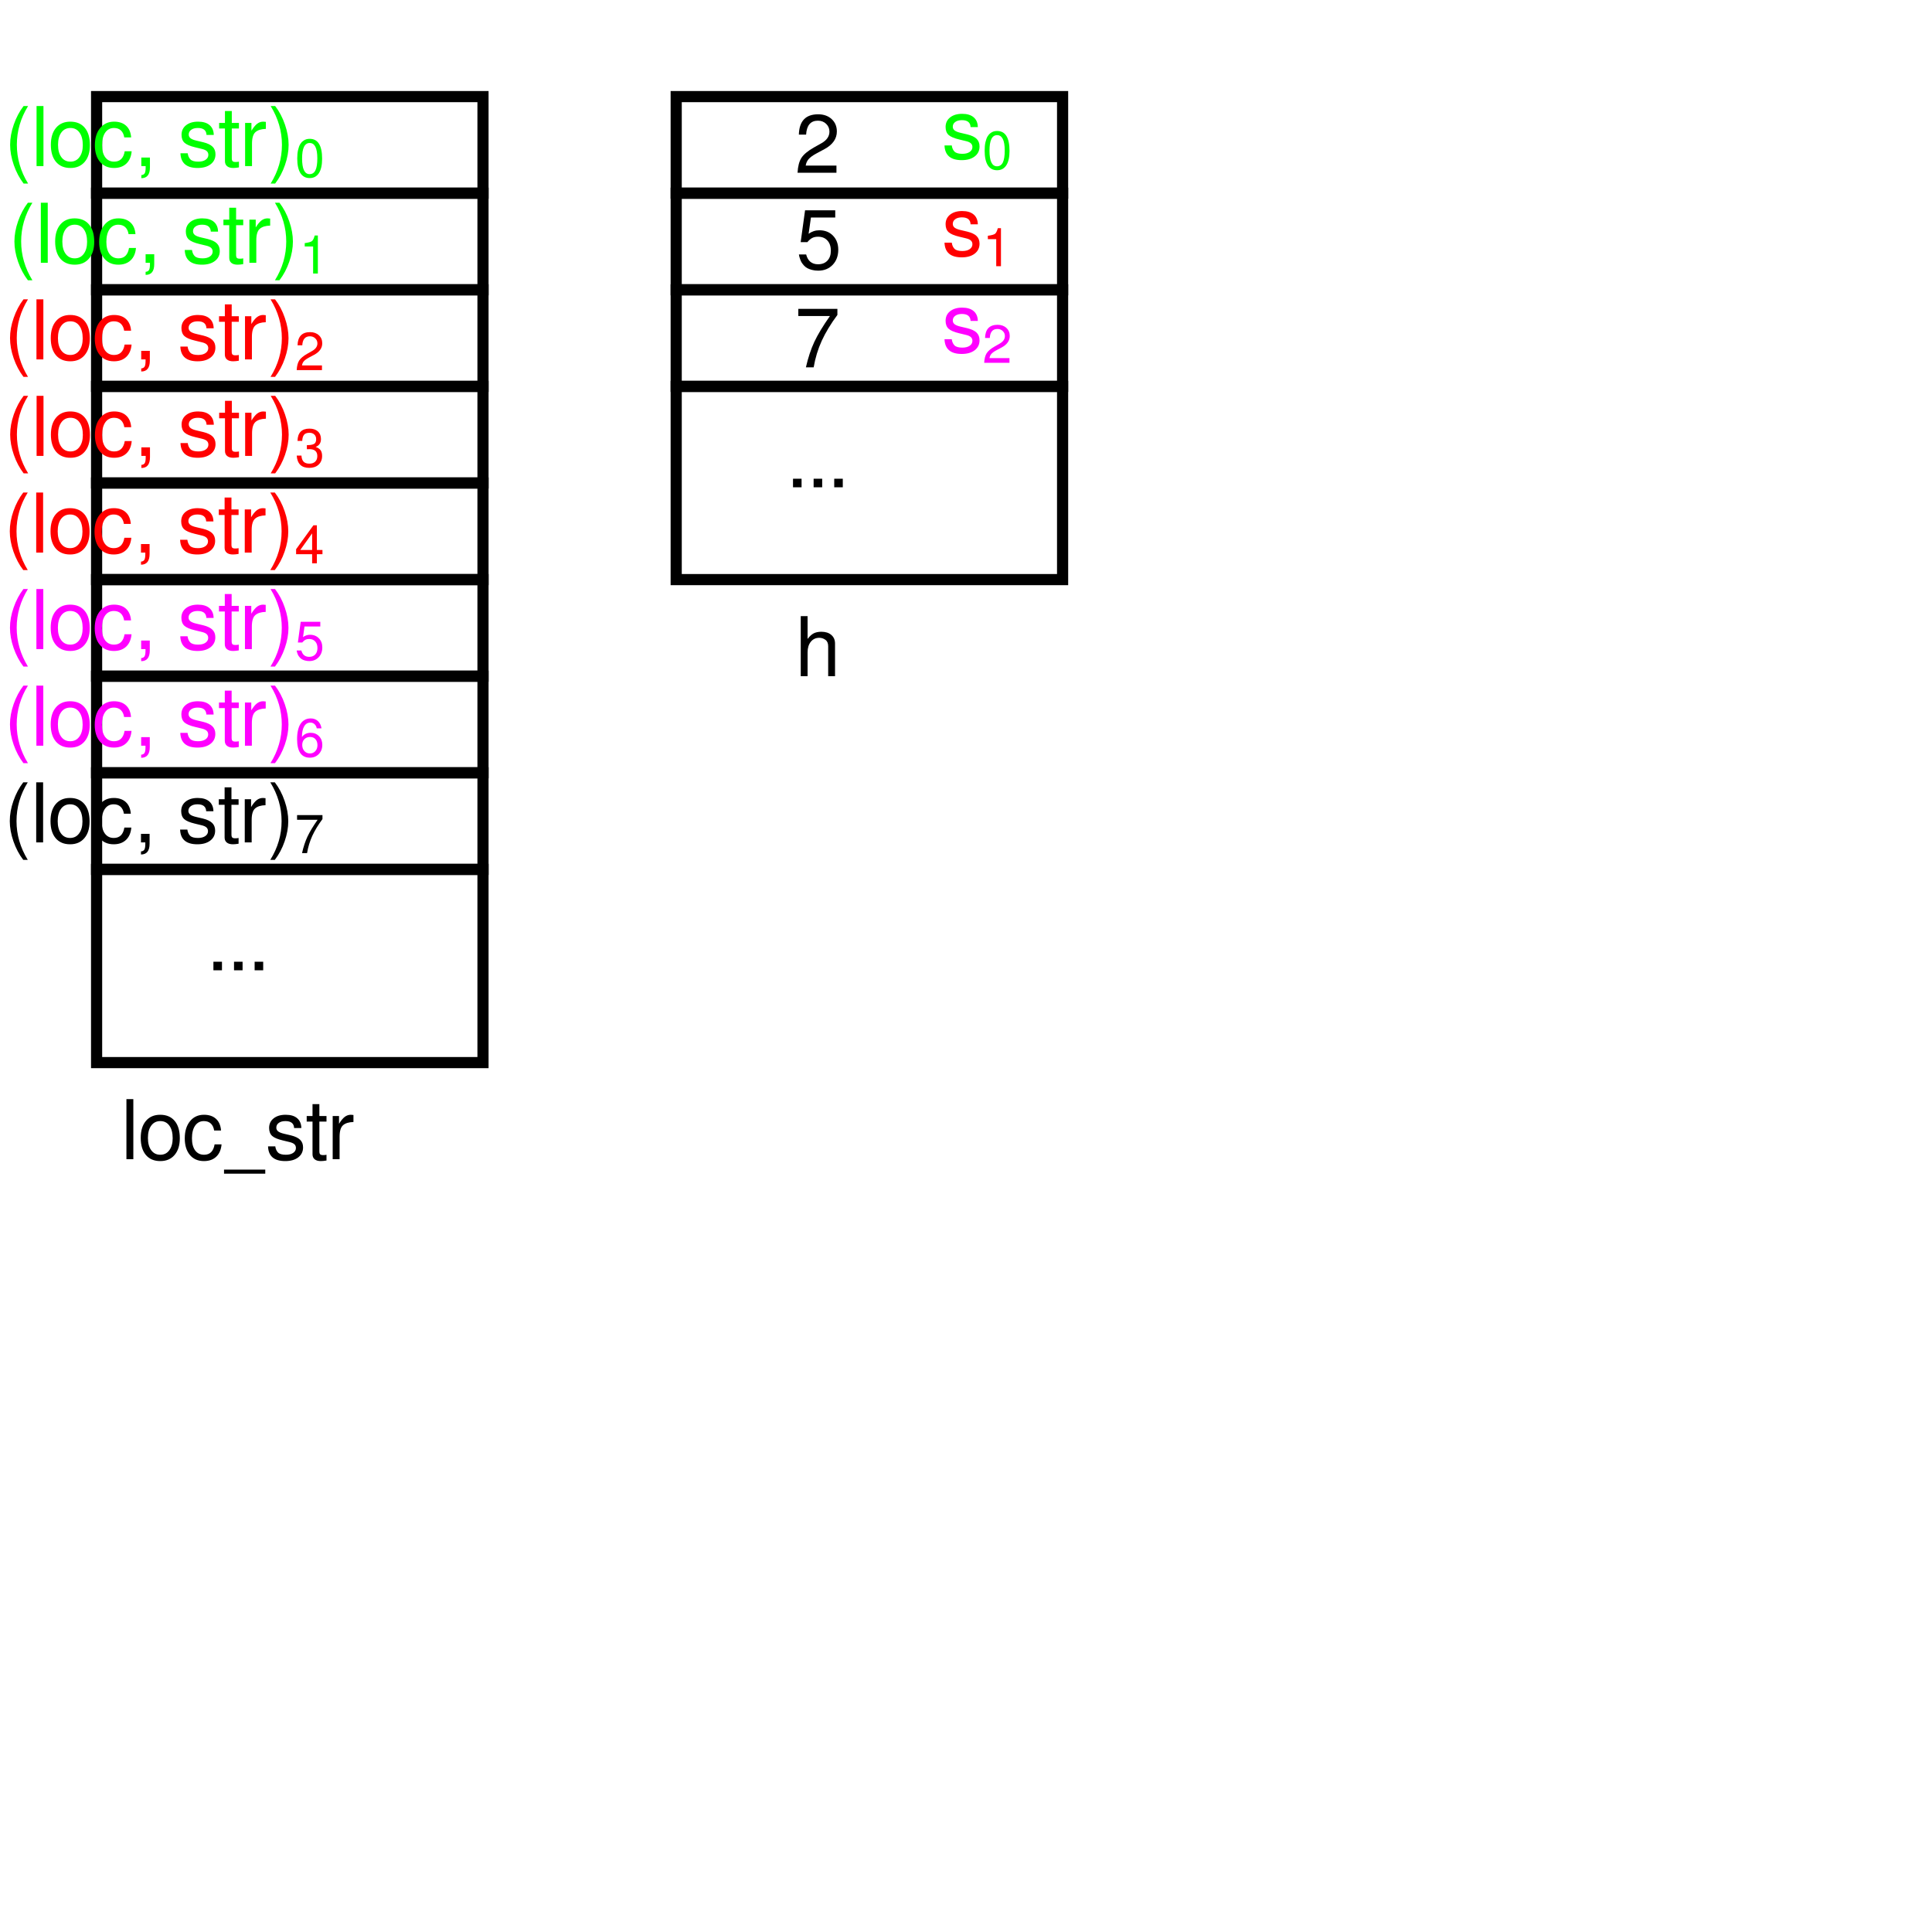
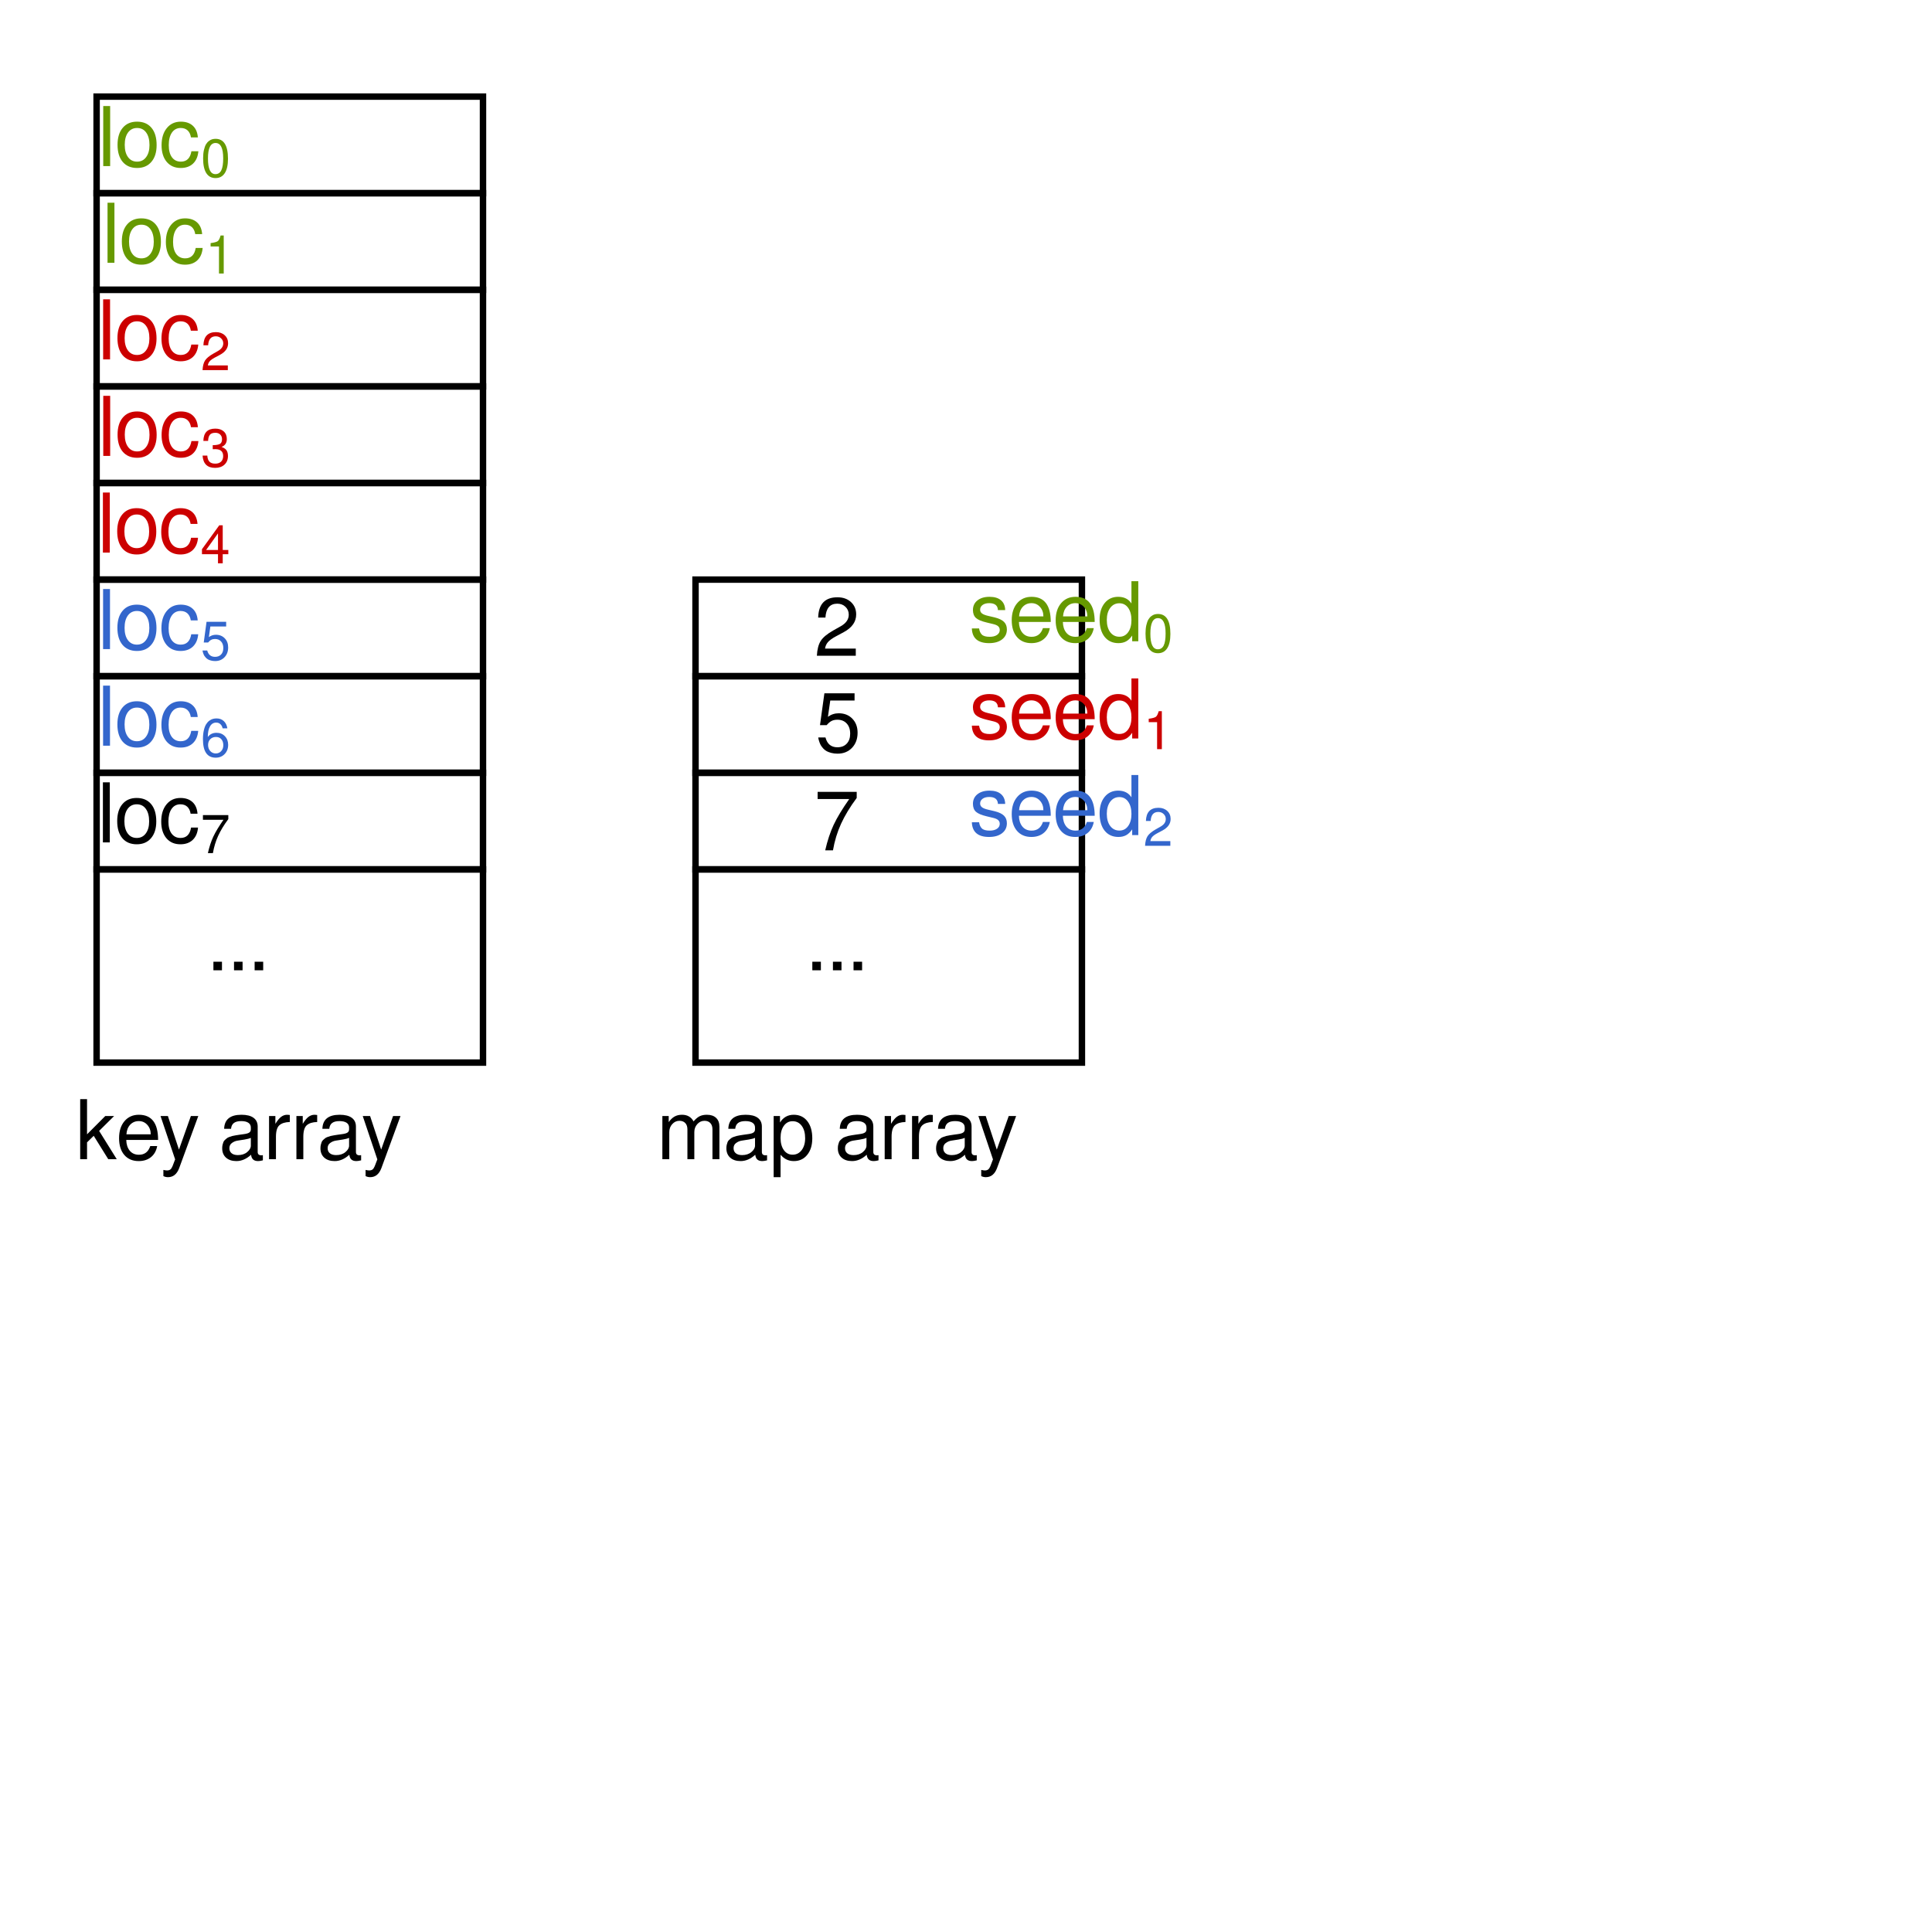
<svg xmlns="http://www.w3.org/2000/svg" width="2000" height="2000" viewBox="0 0 529.167 529.167" version="1.1" id="svg8">
  <defs id="defs2" />
  <g id="layer1">
-     <rect style="fill:none;stroke:#000000;stroke-width:3.055" id="rect1105" width="105.833" height="26.458" x="26.458" y="26.458" />
-     <text xml:space="preserve" style="font-style:normal;font-variant:normal;font-weight:normal;font-stretch:normal;font-size:22.578px;line-height:1.2;font-family:FreeSans;-inkscape-font-specification:FreeSans;text-align:center;text-anchor:middle;stroke-width:0.265;fill:#00ff00;" x="78.91" y="45.491" id="text1109">
-       <tspan id="tspan1107" x="78.91" y="45.491" dx="0" style="font-style:normal;font-variant:normal;font-weight:normal;font-stretch:normal;font-size:22.578px;font-family:FreeSans;-inkscape-font-specification:FreeSans;stroke-width:0.265;fill:#00ff00;">(loc, str)<tspan style="font-size:65%;baseline-shift:sub;-inkscape-font-specification:FreeSans;font-family:FreeSans;font-weight:normal;font-style:normal;font-stretch:normal;font-variant:normal;fill:#00ff00;" id="tspan1113">0</tspan>
+     <rect style="fill:none;stroke:#000000;stroke-width:1.764;stroke-miterlimit:4;stroke-dasharray:none" id="rect1105" width="105.833" height="26.458" x="26.458" y="26.458" />
+     <text xml:space="preserve" style="font-style:normal;font-variant:normal;font-weight:normal;font-stretch:normal;font-size:22.578px;line-height:1.2;font-family:FreeSans;-inkscape-font-specification:FreeSans;text-align:center;text-anchor:middle;fill:#669900;stroke-width:0.265" x="78.91" y="45.491" id="text1109">
+       <tspan id="tspan1107" x="78.91" y="45.491" style="font-style:normal;font-variant:normal;font-weight:normal;font-stretch:normal;font-size:22.578px;font-family:FreeSans;-inkscape-font-specification:FreeSans;fill:#669900;stroke-width:0.265">loc<tspan style="font-style:normal;font-variant:normal;font-weight:normal;font-stretch:normal;font-size:65%;font-family:FreeSans;-inkscape-font-specification:FreeSans;baseline-shift:sub;fill:#669900" id="tspan1113">0</tspan>
      </tspan>
    </text>
-     <rect style="fill:none;stroke:#000000;stroke-width:3.055" id="rect1105-6" width="105.833" height="26.458" x="26.458" y="52.917" />
-     <text xml:space="preserve" style="font-style:normal;font-variant:normal;font-weight:normal;font-stretch:normal;font-size:22.578px;line-height:1.2;font-family:FreeSans;-inkscape-font-specification:FreeSans;text-align:center;text-anchor:middle;stroke-width:0.265;fill:#00ff00;" x="80.085" y="71.982" id="text1109-5">
-       <tspan id="tspan1107-6" x="80.085" y="71.982" dx="0" style="font-style:normal;font-variant:normal;font-weight:normal;font-stretch:normal;font-size:22.578px;font-family:FreeSans;-inkscape-font-specification:FreeSans;stroke-width:0.265;fill:#00ff00;">(loc, str)<tspan style="font-size:65%;baseline-shift:sub;fill:#00ff00;" id="tspan1273">1</tspan>
+     <rect style="fill:none;stroke:#000000;stroke-width:1.764;stroke-miterlimit:4;stroke-dasharray:none" id="rect1105-6" width="105.833" height="26.458" x="26.458" y="52.917" />
+     <text xml:space="preserve" style="font-style:normal;font-variant:normal;font-weight:normal;font-stretch:normal;font-size:22.578px;line-height:1.2;font-family:FreeSans;-inkscape-font-specification:FreeSans;text-align:center;text-anchor:middle;fill:#669900;stroke-width:0.265" x="80.085" y="71.982" id="text1109-5">
+       <tspan id="tspan1107-6" x="80.085" y="71.982" style="font-style:normal;font-variant:normal;font-weight:normal;font-stretch:normal;font-size:22.578px;font-family:FreeSans;-inkscape-font-specification:FreeSans;fill:#669900;stroke-width:0.265">loc<tspan style="font-size:65%;baseline-shift:sub;fill:#669900" id="tspan1273">1</tspan>
      </tspan>
    </text>
-     <rect style="fill:none;stroke:#000000;stroke-width:3.055" id="rect1105-6-9" width="105.833" height="26.458" x="26.458" y="79.375" />
-     <text xml:space="preserve" style="font-style:normal;font-variant:normal;font-weight:normal;font-stretch:normal;font-size:22.578px;line-height:1.2;font-family:FreeSans;-inkscape-font-specification:FreeSans;text-align:center;text-anchor:middle;stroke-width:0.265;fill:#ff0000;" x="78.881" y="98.441" id="text1109-5-4">
-       <tspan id="tspan1107-6-8" x="78.881" y="98.441" dx="0" style="font-style:normal;font-variant:normal;font-weight:normal;font-stretch:normal;font-size:22.578px;font-family:FreeSans;-inkscape-font-specification:FreeSans;stroke-width:0.265;fill:#ff0000;">(loc, str)<tspan style="font-size:65%;baseline-shift:sub;fill:#ff0000;" id="tspan1275">2</tspan>
+     <rect style="fill:none;stroke:#000000;stroke-width:1.764;stroke-miterlimit:4;stroke-dasharray:none" id="rect1105-6-9" width="105.833" height="26.458" x="26.458" y="79.375" />
+     <text xml:space="preserve" style="font-style:normal;font-variant:normal;font-weight:normal;font-stretch:normal;font-size:22.578px;line-height:1.2;font-family:FreeSans;-inkscape-font-specification:FreeSans;text-align:center;text-anchor:middle;fill:#cc0000;stroke-width:0.265" x="78.881" y="98.441" id="text1109-5-4">
+       <tspan id="tspan1107-6-8" x="78.881" y="98.441" style="font-style:normal;font-variant:normal;font-weight:normal;font-stretch:normal;font-size:22.578px;font-family:FreeSans;-inkscape-font-specification:FreeSans;fill:#cc0000;stroke-width:0.265">loc<tspan style="font-size:65%;baseline-shift:sub;fill:#cc0000" id="tspan1275">2</tspan>
      </tspan>
    </text>
-     <rect style="fill:none;stroke:#000000;stroke-width:3.055" id="rect1105-6-2" width="105.833" height="26.458" x="26.458" y="105.833" />
-     <text xml:space="preserve" style="font-style:normal;font-variant:normal;font-weight:normal;font-stretch:normal;font-size:22.578px;line-height:1.2;font-family:FreeSans;-inkscape-font-specification:FreeSans;text-align:center;text-anchor:middle;stroke-width:0.265;fill:#ff0000;" x="78.918" y="124.866" id="text1109-5-9">
-       <tspan id="tspan1107-6-3" x="78.918" y="124.866" dx="0" style="font-style:normal;font-variant:normal;font-weight:normal;font-stretch:normal;font-size:22.578px;font-family:FreeSans;-inkscape-font-specification:FreeSans;stroke-width:0.265;fill:#ff0000;">(loc, str)<tspan style="font-size:65%;baseline-shift:sub;fill:#ff0000;" id="tspan1277">3</tspan>
+     <rect style="fill:none;stroke:#000000;stroke-width:1.764;stroke-miterlimit:4;stroke-dasharray:none" id="rect1105-6-2" width="105.833" height="26.458" x="26.458" y="105.833" />
+     <text xml:space="preserve" style="font-style:normal;font-variant:normal;font-weight:normal;font-stretch:normal;font-size:22.578px;line-height:1.2;font-family:FreeSans;-inkscape-font-specification:FreeSans;text-align:center;text-anchor:middle;fill:#cc0000;stroke-width:0.265" x="78.918" y="124.866" id="text1109-5-9">
+       <tspan id="tspan1107-6-3" x="78.918" y="124.866" style="font-style:normal;font-variant:normal;font-weight:normal;font-stretch:normal;font-size:22.578px;font-family:FreeSans;-inkscape-font-specification:FreeSans;fill:#cc0000;stroke-width:0.265">loc<tspan style="font-size:65%;baseline-shift:sub;fill:#cc0000" id="tspan1277">3</tspan>
      </tspan>
    </text>
-     <rect style="fill:none;stroke:#000000;stroke-width:3.055" id="rect1105-6-0" width="105.833" height="26.458" x="26.458" y="132.292" />
-     <text xml:space="preserve" style="font-style:normal;font-variant:normal;font-weight:normal;font-stretch:normal;font-size:22.578px;line-height:1.2;font-family:FreeSans;-inkscape-font-specification:FreeSans;text-align:center;text-anchor:middle;stroke-width:0.265;fill:#ff0000;" x="78.815" y="151.357" id="text1109-5-8">
-       <tspan id="tspan1107-6-85" x="78.815" y="151.357" dx="0" style="font-style:normal;font-variant:normal;font-weight:normal;font-stretch:normal;font-size:22.578px;font-family:FreeSans;-inkscape-font-specification:FreeSans;stroke-width:0.265;fill:#ff0000;">(loc, str)<tspan style="font-size:65%;baseline-shift:sub;fill:#ff0000;" id="tspan1279">4</tspan>
+     <rect style="fill:none;stroke:#000000;stroke-width:1.764;stroke-miterlimit:4;stroke-dasharray:none" id="rect1105-6-0" width="105.833" height="26.458" x="26.458" y="132.292" />
+     <text xml:space="preserve" style="font-style:normal;font-variant:normal;font-weight:normal;font-stretch:normal;font-size:22.578px;line-height:1.2;font-family:FreeSans;-inkscape-font-specification:FreeSans;text-align:center;text-anchor:middle;fill:#cc0000;stroke-width:0.265" x="78.815" y="151.357" id="text1109-5-8">
+       <tspan id="tspan1107-6-85" x="78.815" y="151.357" style="font-style:normal;font-variant:normal;font-weight:normal;font-stretch:normal;font-size:22.578px;font-family:FreeSans;-inkscape-font-specification:FreeSans;fill:#cc0000;stroke-width:0.265">loc<tspan style="font-size:65%;baseline-shift:sub;fill:#cc0000" id="tspan1279">4</tspan>
      </tspan>
    </text>
-     <rect style="fill:none;stroke:#000000;stroke-width:3.055" id="rect1105-6-96" width="105.833" height="26.458" x="26.458" y="158.75" />
-     <text xml:space="preserve" style="font-style:normal;font-variant:normal;font-weight:normal;font-stretch:normal;font-size:22.578px;line-height:1.2;font-family:FreeSans;-inkscape-font-specification:FreeSans;text-align:center;text-anchor:middle;stroke-width:0.265;fill:#ff00ff;" x="78.866" y="177.782" id="text1109-5-3">
-       <tspan id="tspan1107-6-856" x="78.866" y="177.782" dx="0" style="font-style:normal;font-variant:normal;font-weight:normal;font-stretch:normal;font-size:22.578px;font-family:FreeSans;-inkscape-font-specification:FreeSans;stroke-width:0.265;fill:#ff00ff;">(loc, str)<tspan style="font-size:65%;baseline-shift:sub;fill:#ff00ff;" id="tspan1281">5</tspan>
+     <rect style="fill:none;stroke:#000000;stroke-width:1.764;stroke-miterlimit:4;stroke-dasharray:none" id="rect1105-6-96" width="105.833" height="26.458" x="26.458" y="158.75" />
+     <text xml:space="preserve" style="font-style:normal;font-variant:normal;font-weight:normal;font-stretch:normal;font-size:22.578px;line-height:1.2;font-family:FreeSans;-inkscape-font-specification:FreeSans;text-align:center;text-anchor:middle;fill:#3366cc;stroke-width:0.265" x="78.866" y="177.782" id="text1109-5-3">
+       <tspan id="tspan1107-6-856" x="78.866" y="177.782" style="font-style:normal;font-variant:normal;font-weight:normal;font-stretch:normal;font-size:22.578px;font-family:FreeSans;-inkscape-font-specification:FreeSans;fill:#3366cc;stroke-width:0.265">loc<tspan style="font-size:65%;baseline-shift:sub;fill:#3366cc" id="tspan1281">5</tspan>
      </tspan>
    </text>
-     <rect style="fill:none;stroke:#000000;stroke-width:3.055" id="rect1105-6-96-5" width="105.833" height="52.917" x="26.458" y="238.125" />
-     <rect style="fill:none;stroke:#000000;stroke-width:3.055" id="rect1105-1" width="105.833" height="26.458" x="185.208" y="26.458" />
-     <rect style="fill:none;stroke:#000000;stroke-width:3.055" id="rect1105-6-4" width="105.833" height="26.458" x="185.208" y="52.917" />
-     <rect style="fill:none;stroke:#000000;stroke-width:3.055" id="rect1105-6-9-6" width="105.833" height="26.458" x="185.208" y="79.375" />
-     <text xml:space="preserve" style="font-style:normal;font-variant:normal;font-weight:normal;font-stretch:normal;font-size:22.578px;line-height:1.2;font-family:FreeSans;-inkscape-font-specification:FreeSans;text-align:center;text-anchor:middle;stroke-width:0.265;" x="238.012" y="100.608" id="text1109-5-4-3">
-       <tspan id="tspan1107-6-8-1" x="238.012" y="100.608" style="font-style:normal;font-variant:normal;font-weight:normal;font-stretch:normal;font-size:22.578px;font-family:FreeSans;-inkscape-font-specification:FreeSans;stroke-width:0.265;">7</tspan>
+     <rect style="fill:none;stroke:#000000;stroke-width:1.764;stroke-miterlimit:4;stroke-dasharray:none" id="rect1105-6-96-5" width="105.833" height="52.917" x="26.458" y="238.125" />
+     <rect style="fill:none;stroke:#000000;stroke-width:1.764;stroke-miterlimit:4;stroke-dasharray:none" id="rect1105-1" width="105.833" height="26.458" x="190.5" y="158.75" />
+     <rect style="fill:none;stroke:#000000;stroke-width:1.764;stroke-miterlimit:4;stroke-dasharray:none" id="rect1105-6-4" width="105.833" height="26.458" x="190.5" y="185.208" />
+     <rect style="fill:none;stroke:#000000;stroke-width:1.764;stroke-miterlimit:4;stroke-dasharray:none" id="rect1105-6-9-6" width="105.833" height="26.458" x="190.5" y="211.667" />
+     <text xml:space="preserve" style="font-style:normal;font-variant:normal;font-weight:normal;font-stretch:normal;font-size:22.578px;line-height:1.2;font-family:FreeSans;-inkscape-font-specification:FreeSans;text-align:center;text-anchor:middle;stroke-width:0.265" x="243.304" y="232.9" id="text1109-5-4-3">
+       <tspan id="tspan1107-6-8-1" x="243.304" y="232.9" style="font-style:normal;font-variant:normal;font-weight:normal;font-stretch:normal;font-size:22.578px;font-family:FreeSans;-inkscape-font-specification:FreeSans;stroke-width:0.265">7</tspan>
    </text>
    <text xml:space="preserve" style="font-style:normal;font-variant:normal;font-weight:normal;font-stretch:normal;font-size:22.578px;line-height:1.2;font-family:FreeSans;-inkscape-font-specification:FreeSans;text-align:center;text-anchor:middle;stroke-width:0.265" x="264.126" y="124.866" id="text1109-5-9-9">
      <tspan id="tspan1107-6-3-6" x="264.126" y="124.866" style="font-style:normal;font-variant:normal;font-weight:normal;font-stretch:normal;font-size:22.578px;font-family:FreeSans;-inkscape-font-specification:FreeSans;stroke-width:0.265" />
    </text>
-     <rect style="fill:none;stroke:#000000;stroke-width:3.055" id="rect1105-6-96-5-5" width="105.833" height="52.917" x="185.208" y="105.833" />
-     <text xml:space="preserve" style="font-style:normal;font-variant:normal;font-weight:normal;font-stretch:normal;font-size:22.578px;line-height:1.25;font-family:FreeSans;-inkscape-font-specification:FreeSans;text-align:center;text-anchor:middle;stroke-width:0.265;" x="238.069" y="47.319" id="text1401">
-       <tspan id="tspan1399" x="238.069" y="47.319" style="font-style:normal;font-variant:normal;font-weight:normal;font-stretch:normal;font-size:22.578px;font-family:FreeSans;-inkscape-font-specification:FreeSans;stroke-width:0.265;">2</tspan>
+     <rect style="fill:none;stroke:#000000;stroke-width:1.764;stroke-miterlimit:4;stroke-dasharray:none" id="rect1105-6-96-5-5" width="105.833" height="52.917" x="190.5" y="238.125" />
+     <text xml:space="preserve" style="font-style:normal;font-variant:normal;font-weight:normal;font-stretch:normal;font-size:22.578px;line-height:1.25;font-family:FreeSans;-inkscape-font-specification:FreeSans;text-align:center;text-anchor:middle;stroke-width:0.265" x="243.36" y="179.61" id="text1401">
+       <tspan id="tspan1399" x="243.36" y="179.61" style="font-style:normal;font-variant:normal;font-weight:normal;font-stretch:normal;font-size:22.578px;font-family:FreeSans;-inkscape-font-specification:FreeSans;stroke-width:0.265">2</tspan>
    </text>
-     <text xml:space="preserve" style="font-style:normal;font-variant:normal;font-weight:normal;font-stretch:normal;font-size:22.578px;line-height:1.25;font-family:FreeSans;-inkscape-font-specification:FreeSans;text-align:center;text-anchor:middle;stroke-width:0.265;" x="238.407" y="73.619" id="text1401-1">
-       <tspan id="tspan1399-8" x="238.407" y="73.619" style="font-style:normal;font-variant:normal;font-weight:normal;font-stretch:normal;font-size:22.578px;font-family:FreeSans;-inkscape-font-specification:FreeSans;stroke-width:0.265;">5</tspan>
+     <text xml:space="preserve" style="font-style:normal;font-variant:normal;font-weight:normal;font-stretch:normal;font-size:22.578px;line-height:1.25;font-family:FreeSans;-inkscape-font-specification:FreeSans;text-align:center;text-anchor:middle;stroke-width:0.265" x="243.699" y="205.911" id="text1401-1">
+       <tspan id="tspan1399-8" x="243.699" y="205.911" style="font-style:normal;font-variant:normal;font-weight:normal;font-stretch:normal;font-size:22.578px;font-family:FreeSans;-inkscape-font-specification:FreeSans;stroke-width:0.265">5</tspan>
    </text>
-     <rect style="fill:none;stroke:#000000;stroke-width:3.055" id="rect1105-6-96-3" width="105.833" height="26.458" x="26.458" y="185.208" />
-     <text xml:space="preserve" style="font-style:normal;font-variant:normal;font-weight:normal;font-stretch:normal;font-size:22.578px;line-height:1.2;font-family:FreeSans;-inkscape-font-specification:FreeSans;text-align:center;text-anchor:middle;stroke-width:0.265;fill:#ff00ff;" x="78.866" y="204.241" id="text1109-5-3-3">
-       <tspan id="tspan1107-6-856-3" x="78.866" y="204.241" dx="0" style="font-style:normal;font-variant:normal;font-weight:normal;font-stretch:normal;font-size:22.578px;font-family:FreeSans;-inkscape-font-specification:FreeSans;stroke-width:0.265;fill:#ff00ff;">(loc, str)<tspan style="font-size:65%;baseline-shift:sub;fill:#ff00ff;" id="tspan1487">6</tspan>
+     <rect style="fill:none;stroke:#000000;stroke-width:1.764;stroke-miterlimit:4;stroke-dasharray:none" id="rect1105-6-96-3" width="105.833" height="26.458" x="26.458" y="185.208" />
+     <text xml:space="preserve" style="font-style:normal;font-variant:normal;font-weight:normal;font-stretch:normal;font-size:22.578px;line-height:1.2;font-family:FreeSans;-inkscape-font-specification:FreeSans;text-align:center;text-anchor:middle;fill:#3366cc;stroke-width:0.265" x="78.866" y="204.241" id="text1109-5-3-3">
+       <tspan id="tspan1107-6-856-3" x="78.866" y="204.241" style="font-style:normal;font-variant:normal;font-weight:normal;font-stretch:normal;font-size:22.578px;font-family:FreeSans;-inkscape-font-specification:FreeSans;fill:#3366cc;stroke-width:0.265">loc<tspan style="font-size:65%;baseline-shift:sub;fill:#3366cc" id="tspan1487">6</tspan>
      </tspan>
    </text>
-     <rect style="fill:none;stroke:#000000;stroke-width:3.055" id="rect1105-6-96-3-4" width="105.833" height="26.458" x="26.458" y="211.667" />
+     <rect style="fill:none;stroke:#000000;stroke-width:1.764;stroke-miterlimit:4;stroke-dasharray:none" id="rect1105-6-96-3-4" width="105.833" height="26.458" x="26.458" y="211.667" />
    <text xml:space="preserve" style="font-style:normal;font-variant:normal;font-weight:normal;font-stretch:normal;font-size:22.578px;line-height:1.2;font-family:FreeSans;-inkscape-font-specification:FreeSans;text-align:center;text-anchor:middle;fill:#000000;stroke-width:0.265" x="78.815" y="230.732" id="text1109-5-3-3-8">
-       <tspan id="tspan1107-6-856-3-8" x="78.815" y="230.732" dx="0" style="font-style:normal;font-variant:normal;font-weight:normal;font-stretch:normal;font-size:22.578px;font-family:FreeSans;-inkscape-font-specification:FreeSans;fill:#000000;stroke-width:0.265">(loc, str)<tspan style="font-size:65%;baseline-shift:sub;fill:#000000" id="tspan1521">7</tspan>
+       <tspan id="tspan1107-6-856-3-8" x="78.815" y="230.732" style="font-style:normal;font-variant:normal;font-weight:normal;font-stretch:normal;font-size:22.578px;font-family:FreeSans;-inkscape-font-specification:FreeSans;fill:#000000;stroke-width:0.265">loc<tspan style="font-size:65%;baseline-shift:sub;fill:#000000" id="tspan1521">7</tspan>
      </tspan>
    </text>
-     <text xml:space="preserve" style="font-style:normal;font-variant:normal;font-weight:normal;font-stretch:normal;font-size:22.578px;line-height:1.25;font-family:FreeSans;-inkscape-font-specification:FreeSans;text-align:center;text-anchor:middle;fill:#00ff00;stroke-width:0.265" x="301.447" y="43.346" id="text1525">
-       <tspan id="tspan1523" x="301.447" y="43.346" style="font-style:normal;font-variant:normal;font-weight:normal;font-stretch:normal;font-size:22.578px;font-family:FreeSans;-inkscape-font-specification:FreeSans;fill:#00ff00;stroke-width:0.265">s<tspan style="font-size:65%;baseline-shift:sub;fill:#00ff00" id="tspan1527">0</tspan>
+     <text xml:space="preserve" style="font-style:normal;font-variant:normal;font-weight:normal;font-stretch:normal;font-size:22.578px;line-height:1.25;font-family:FreeSans;-inkscape-font-specification:FreeSans;text-align:center;text-anchor:middle;fill:#669900;stroke-width:0.265" x="327.222" y="175.637" id="text1525">
+       <tspan id="tspan1523" x="327.222" y="175.637" style="font-style:normal;font-variant:normal;font-weight:normal;font-stretch:normal;font-size:22.578px;font-family:FreeSans;-inkscape-font-specification:FreeSans;fill:#669900;stroke-width:0.265">seed<tspan style="font-size:65%;baseline-shift:sub;fill:#669900" id="tspan1527">0</tspan>
      </tspan>
    </text>
-     <text xml:space="preserve" style="font-style:normal;font-variant:normal;font-weight:normal;font-stretch:normal;font-size:22.578px;line-height:1.25;font-family:FreeSans;-inkscape-font-specification:FreeSans;text-align:center;text-anchor:middle;fill:#ff0000;stroke-width:0.265" x="301.447" y="69.973" id="text1525-3">
-       <tspan id="tspan1523-0" x="301.447" y="69.973" style="font-style:normal;font-variant:normal;font-weight:normal;font-stretch:normal;font-size:22.578px;font-family:FreeSans;-inkscape-font-specification:FreeSans;fill:#ff0000;stroke-width:0.265">s<tspan style="font-size:65%;baseline-shift:sub;fill:#ff0000" id="tspan1585">1</tspan>
+     <text xml:space="preserve" style="font-style:normal;font-variant:normal;font-weight:normal;font-stretch:normal;font-size:22.578px;line-height:1.25;font-family:FreeSans;-inkscape-font-specification:FreeSans;text-align:center;text-anchor:middle;fill:#cc0000;stroke-width:0.265" x="327.222" y="202.264" id="text1525-3">
+       <tspan id="tspan1523-0" x="327.222" y="202.264" style="font-style:normal;font-variant:normal;font-weight:normal;font-stretch:normal;font-size:22.578px;font-family:FreeSans;-inkscape-font-specification:FreeSans;fill:#cc0000;stroke-width:0.265">seed<tspan style="font-size:65%;baseline-shift:sub;fill:#cc0000" id="tspan1585">1</tspan>
      </tspan>
    </text>
-     <text xml:space="preserve" style="font-style:normal;font-variant:normal;font-weight:normal;font-stretch:normal;font-size:22.578px;line-height:1.25;font-family:FreeSans;-inkscape-font-specification:FreeSans;text-align:center;text-anchor:middle;fill:#ff00ff;stroke-width:0.265" x="301.447" y="96.431" id="text1525-3-0">
-       <tspan id="tspan1523-0-9" x="301.447" y="96.431" style="font-style:normal;font-variant:normal;font-weight:normal;font-stretch:normal;font-size:22.578px;font-family:FreeSans;-inkscape-font-specification:FreeSans;fill:#ff00ff;stroke-width:0.265">s<tspan style="font-size:65%;baseline-shift:sub" id="tspan1617">2</tspan>
+     <text xml:space="preserve" style="font-style:normal;font-variant:normal;font-weight:normal;font-stretch:normal;font-size:22.578px;line-height:1.25;font-family:FreeSans;-inkscape-font-specification:FreeSans;text-align:center;text-anchor:middle;fill:#3366cc;stroke-width:0.265" x="327.222" y="228.723" id="text1525-3-0">
+       <tspan id="tspan1523-0-9" x="327.222" y="228.723" style="font-style:normal;font-variant:normal;font-weight:normal;font-stretch:normal;font-size:22.578px;font-family:FreeSans;-inkscape-font-specification:FreeSans;fill:#3366cc;stroke-width:0.265">seed<tspan style="font-size:65%;baseline-shift:sub;fill:#3366cc" id="tspan1617">2</tspan>
      </tspan>
    </text>
-     <text xml:space="preserve" style="font-size:22.578px;line-height:1.25;font-family:FreeSans;-inkscape-font-specification:'FreeSans, Normal';text-align:center;text-anchor:middle;stroke-width:0.265" x="237.967" y="133.466" id="text1591">
-       <tspan id="tspan1589" x="237.967" y="133.466" style="stroke-width:0.265">...</tspan>
+     <text xml:space="preserve" style="font-size:22.578px;line-height:1.25;font-family:FreeSans;-inkscape-font-specification:'FreeSans, Normal';text-align:center;text-anchor:middle;stroke-width:0.265" x="243.259" y="265.757" id="text1591">
+       <tspan id="tspan1589" x="243.259" y="265.757" style="stroke-width:0.265">...</tspan>
    </text>
    <text xml:space="preserve" style="font-size:22.578px;line-height:1.25;font-family:FreeSans;-inkscape-font-specification:'FreeSans, Normal';text-align:center;text-anchor:middle;stroke-width:0.265" x="79.217" y="265.757" id="text1591-4">
      <tspan id="tspan1589-0" x="79.217" y="265.757" style="stroke-width:0.265">...</tspan>
    </text>
    <text xml:space="preserve" style="font-size:22.578px;line-height:1.25;font-family:FreeSans;-inkscape-font-specification:'FreeSans, Normal';text-align:center;text-anchor:middle;stroke-width:0.265" x="79.375" y="317.5" id="text1904">
-       <tspan id="tspan1902" x="79.375" y="317.5" style="stroke-width:0.265">loc_str</tspan>
+       <tspan id="tspan1902" x="79.375" y="317.5" style="stroke-width:0.265">key array</tspan>
    </text>
    <text xml:space="preserve" style="font-size:22.578px;line-height:1.25;font-family:FreeSans;-inkscape-font-specification:'FreeSans, Normal';text-align:center;text-anchor:middle;stroke-width:0.265" x="238.125" y="185.208" id="text1908">
      <tspan id="tspan1906" x="238.125" y="185.208" style="stroke-width:0.265" />
    </text>
-     <text xml:space="preserve" style="font-size:22.578px;line-height:1.25;font-family:FreeSans;-inkscape-font-specification:'FreeSans, Normal';text-align:center;text-anchor:middle;stroke-width:0.265" x="238.125" y="185.208" id="text1912">
-       <tspan id="tspan1910" x="238.125" y="185.208" style="stroke-width:0.265">h</tspan>
+     <text xml:space="preserve" style="font-size:22.578px;line-height:1.25;font-family:FreeSans;-inkscape-font-specification:'FreeSans, Normal';text-align:center;text-anchor:middle;stroke-width:0.265" x="243.417" y="317.5" id="text1912">
+       <tspan id="tspan1910" x="243.417" y="317.5" style="stroke-width:0.265">map array</tspan>
    </text>
  </g>
</svg>
